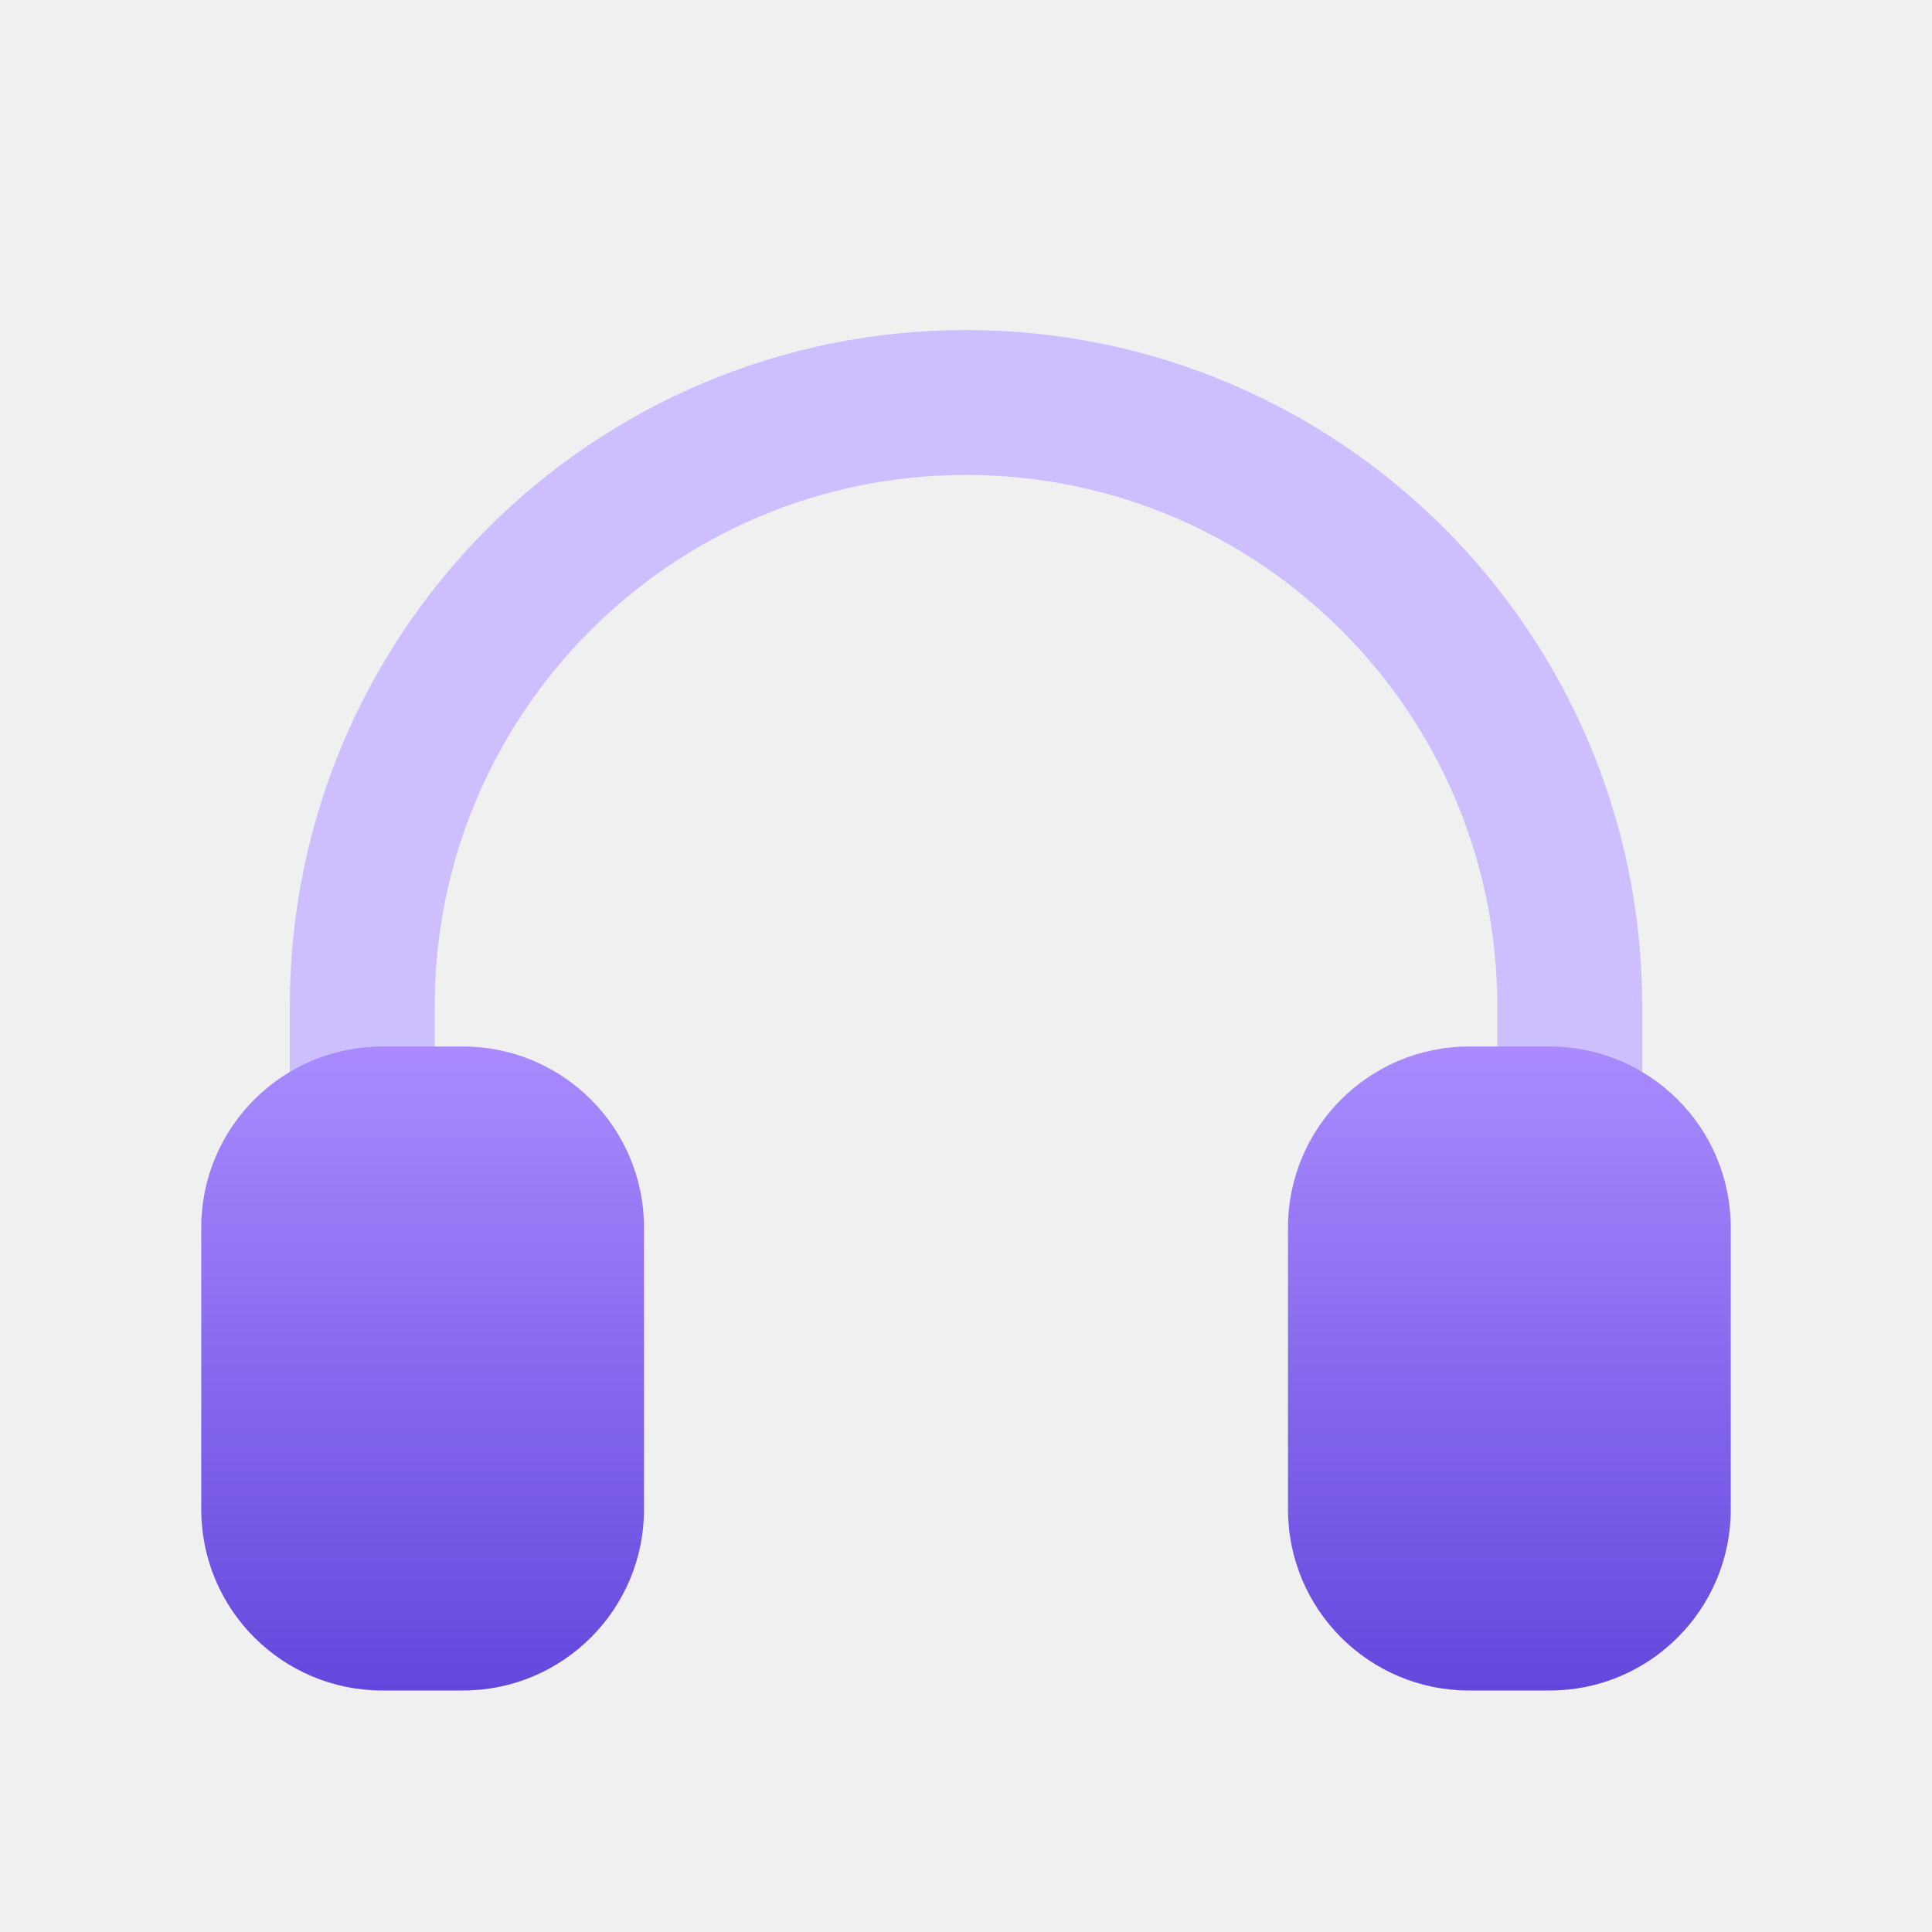
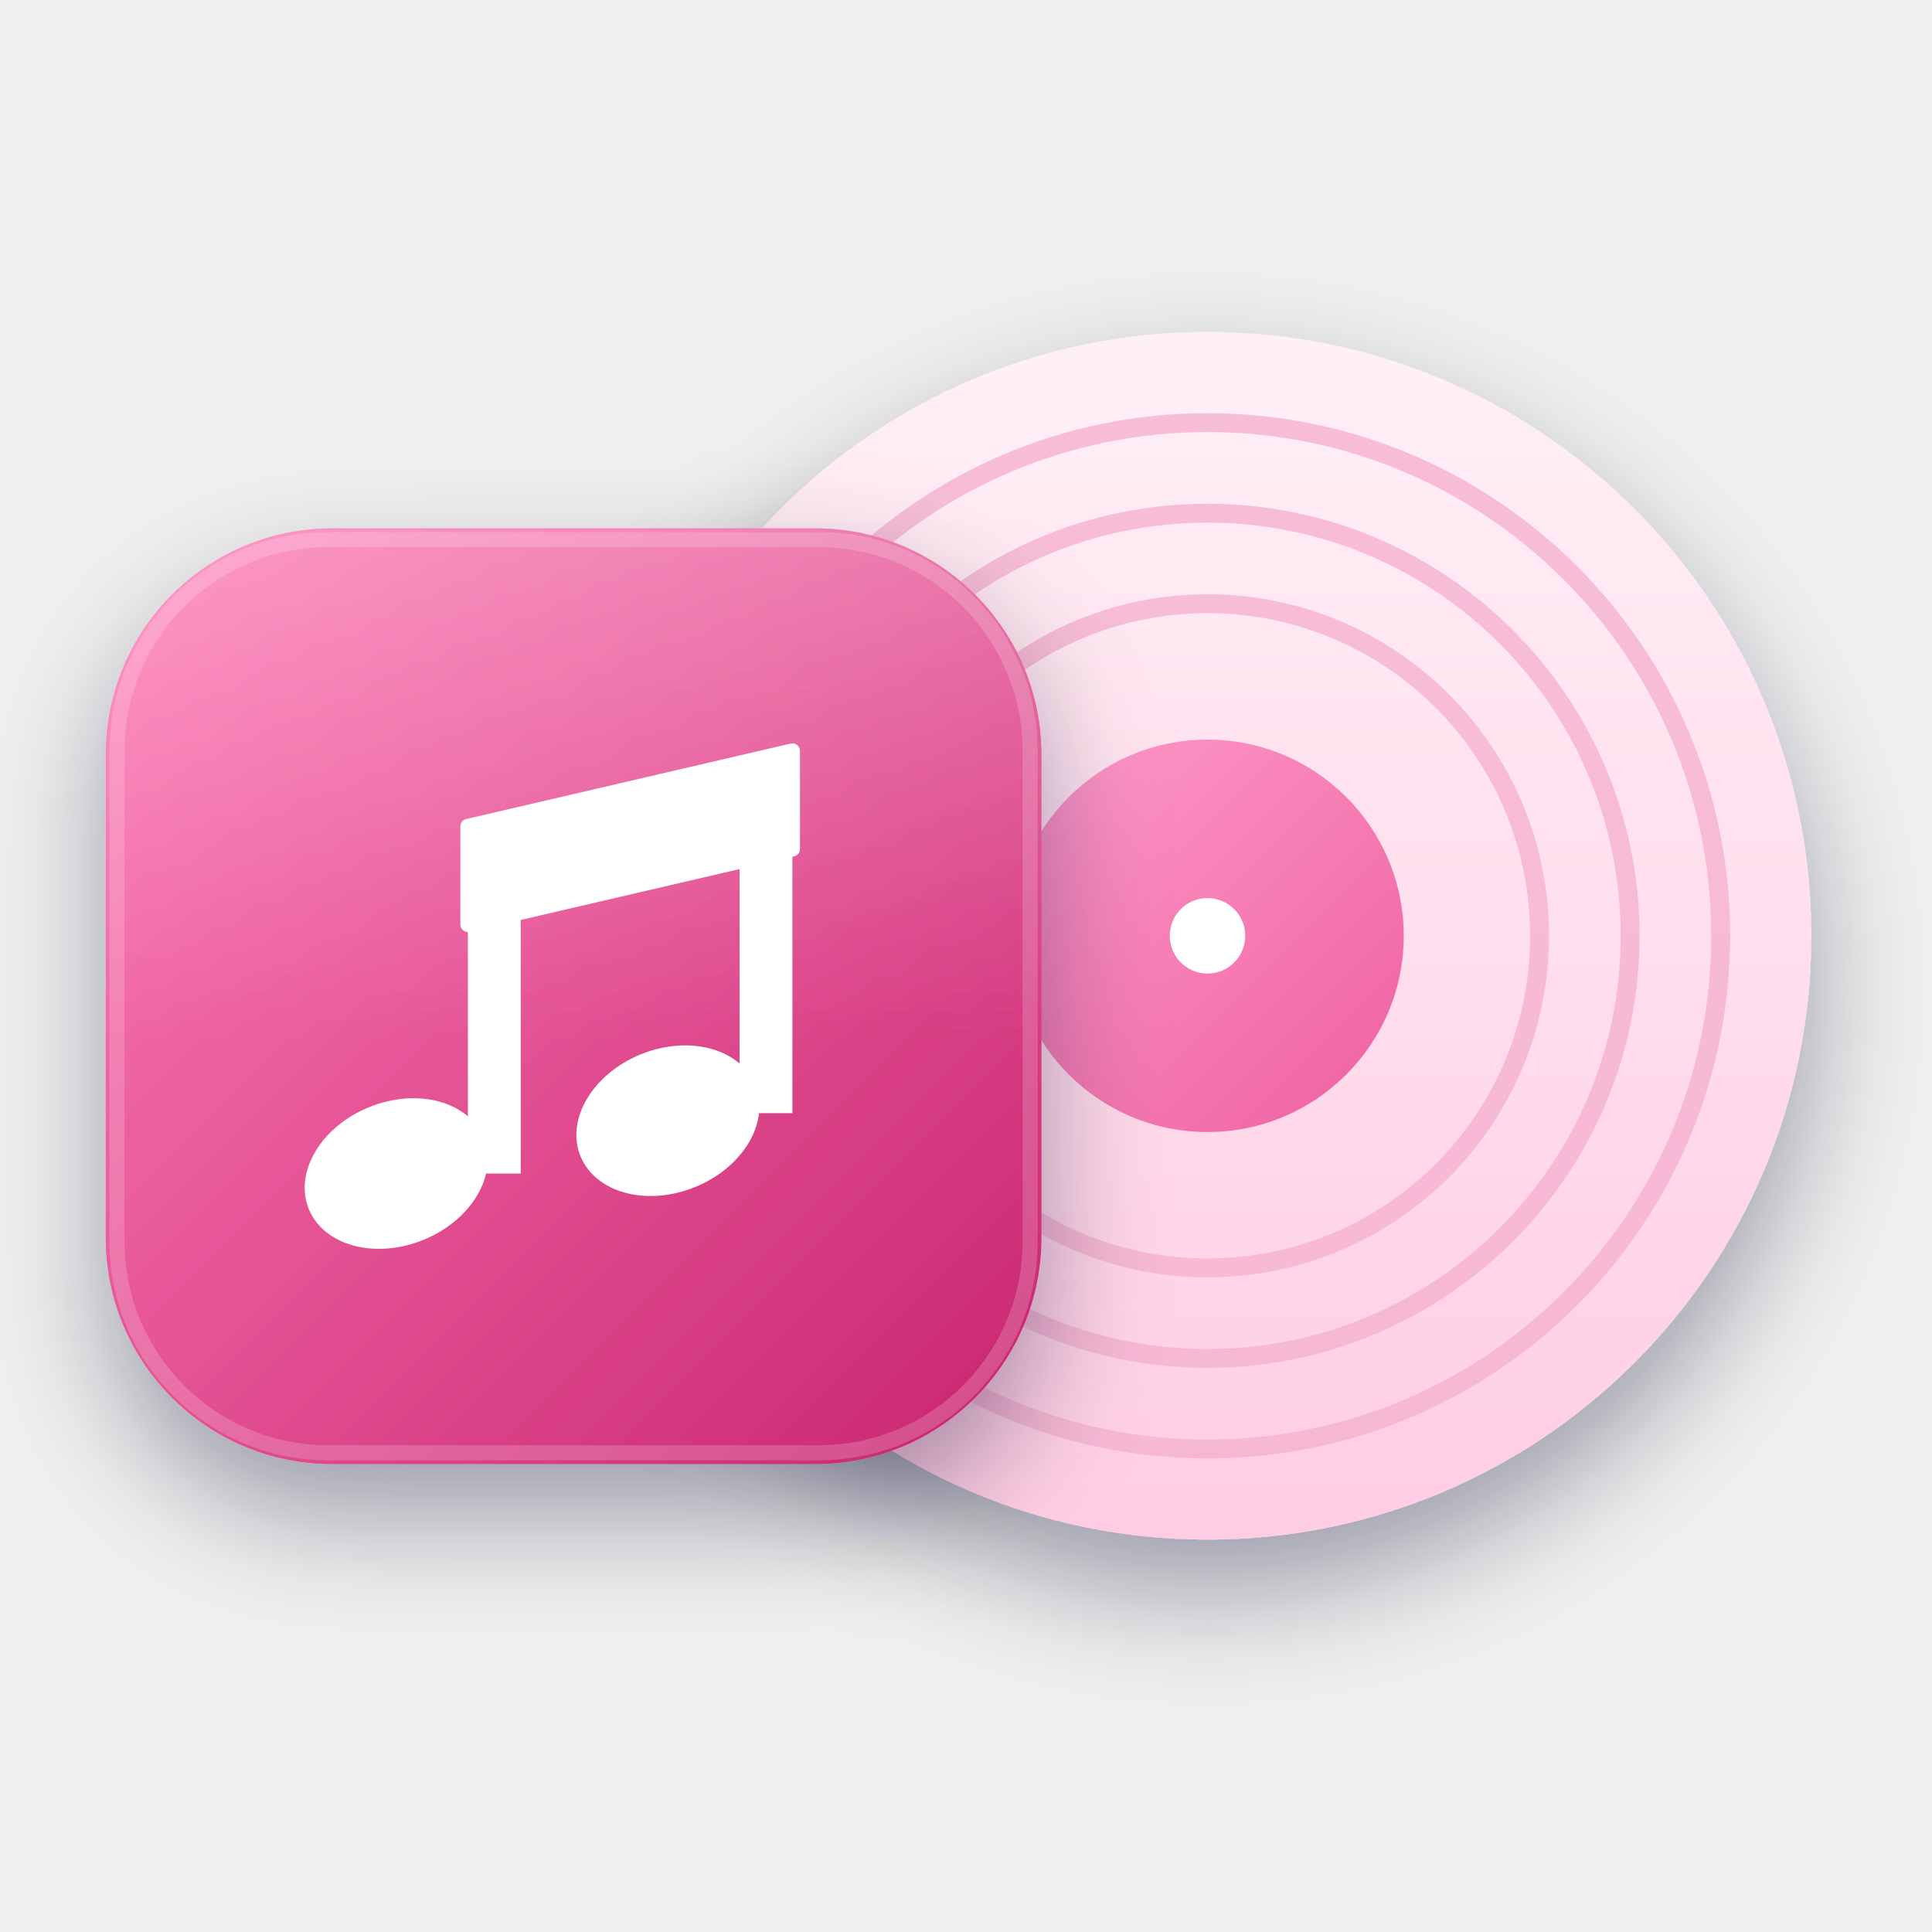
- <svg xmlns="http://www.w3.org/2000/svg" width="48" height="48" viewBox="0 0 48 48">
+ <svg xmlns="http://www.w3.org/2000/svg" viewBox="0 0 256 256" width="256" height="256">
  <defs>
-     <linearGradient id="g" x1="0" y1="0" x2="0" y2="1">
-       <stop offset="0" stop-color="#a98bff" />
-       <stop offset="1" stop-color="#6447dc" />
+     <filter id="mus" x="-25%" y="-25%" width="150%" height="150%">
+       <feGaussianBlur in="SourceAlpha" stdDeviation="8" />
+       <feOffset dx="0" dy="7" result="offset" />
+       <feFlood flood-color="#060c2a" flood-opacity="0.35" />
+       <feComposite in2="offset" operator="in" />
+       <feMerge>
+         <feMergeNode />
+         <feMergeNode in="SourceGraphic" />
+       </feMerge>
+     </filter>
+     <linearGradient id="mut" x1="0" y1="0" x2="1" y2="1">
+       <stop offset="0" stop-color="#ff7fb8" />
+       <stop offset="1" stop-color="#c8246f" />
+     </linearGradient>
+     <linearGradient id="mug" x1="0" y1="0" x2="0" y2="1">
+       <stop offset="0" stop-color="#fff" stop-opacity="0.22" />
+       <stop offset="0.55" stop-color="#fff" stop-opacity="0" />
+     </linearGradient>
+     <linearGradient id="mur" x1="0" y1="0" x2="0" y2="1">
+       <stop offset="0" stop-color="#fff0f7" />
+       <stop offset="1" stop-color="#ffcde3" />
+     </linearGradient>
+     <linearGradient id="mul" x1="0" y1="0" x2="1" y2="1">
+       <stop offset="0" stop-color="#ff9ccb" />
+       <stop offset="1" stop-color="#ee5f9f" />
    </linearGradient>
  </defs>
-   <path d="M9 30v-5a15 15 0 0 1 30 0v5" fill="none" stroke="#cdbfff" stroke-width="3.6" stroke-linecap="round" />
-   <rect x="5" y="26" width="11" height="16" rx="4.5" ry="4.5" fill="url(#g)" />
-   <rect x="32" y="26" width="11" height="16" rx="4.5" ry="4.5" fill="url(#g)" />
+   <g filter="url(#mus)">
+     <circle cx="160" cy="124" r="80" fill="url(#mur)" />
+   </g>
+   <circle cx="160" cy="124" r="68" fill="none" stroke="#f5b1cf" stroke-width="2.5" opacity="0.8" />
+   <circle cx="160" cy="124" r="56" fill="none" stroke="#f5b1cf" stroke-width="2.5" opacity="0.8" />
+   <circle cx="160" cy="124" r="44" fill="none" stroke="#f5b1cf" stroke-width="2.5" opacity="0.8" />
+   <circle cx="160" cy="124" r="26" fill="url(#mul)" />
+   <circle cx="160" cy="124" r="5" fill="#fff" />
+   <g filter="url(#mus)">
+     <rect x="14" y="70" width="124" height="124" rx="30" fill="url(#mut)" />
+     <rect x="14" y="70" width="124" height="124" rx="30" fill="url(#mug)" />
+     <rect x="15.5" y="71.5" width="121" height="121" rx="28" fill="none" stroke="#fff" stroke-opacity="0.18" stroke-width="2" />
+     <g transform="translate(76.0 132.0)">
+       <g transform="translate(-9.5 1.5)">
+         <ellipse cx="-14" cy="22" rx="12.5" ry="9.5" transform="rotate(-22 -14 22)" fill="#ffffff" />
+         <ellipse cx="22" cy="15" rx="12.5" ry="9.5" transform="rotate(-22 22 15)" fill="#ffffff" />
+         <rect x="-4.5" y="-24" width="7" height="46" fill="#ffffff" />
+         <rect x="31.5" y="-32" width="7" height="46" fill="#ffffff" />
+         <path d="M-4.5 -24 L38.5 -34 L38.5 -21 L-4.5 -11Z" fill="#ffffff" stroke="#ffffff" stroke-width="2" stroke-linejoin="round" />
+       </g>
+     </g>
+   </g>
</svg>
